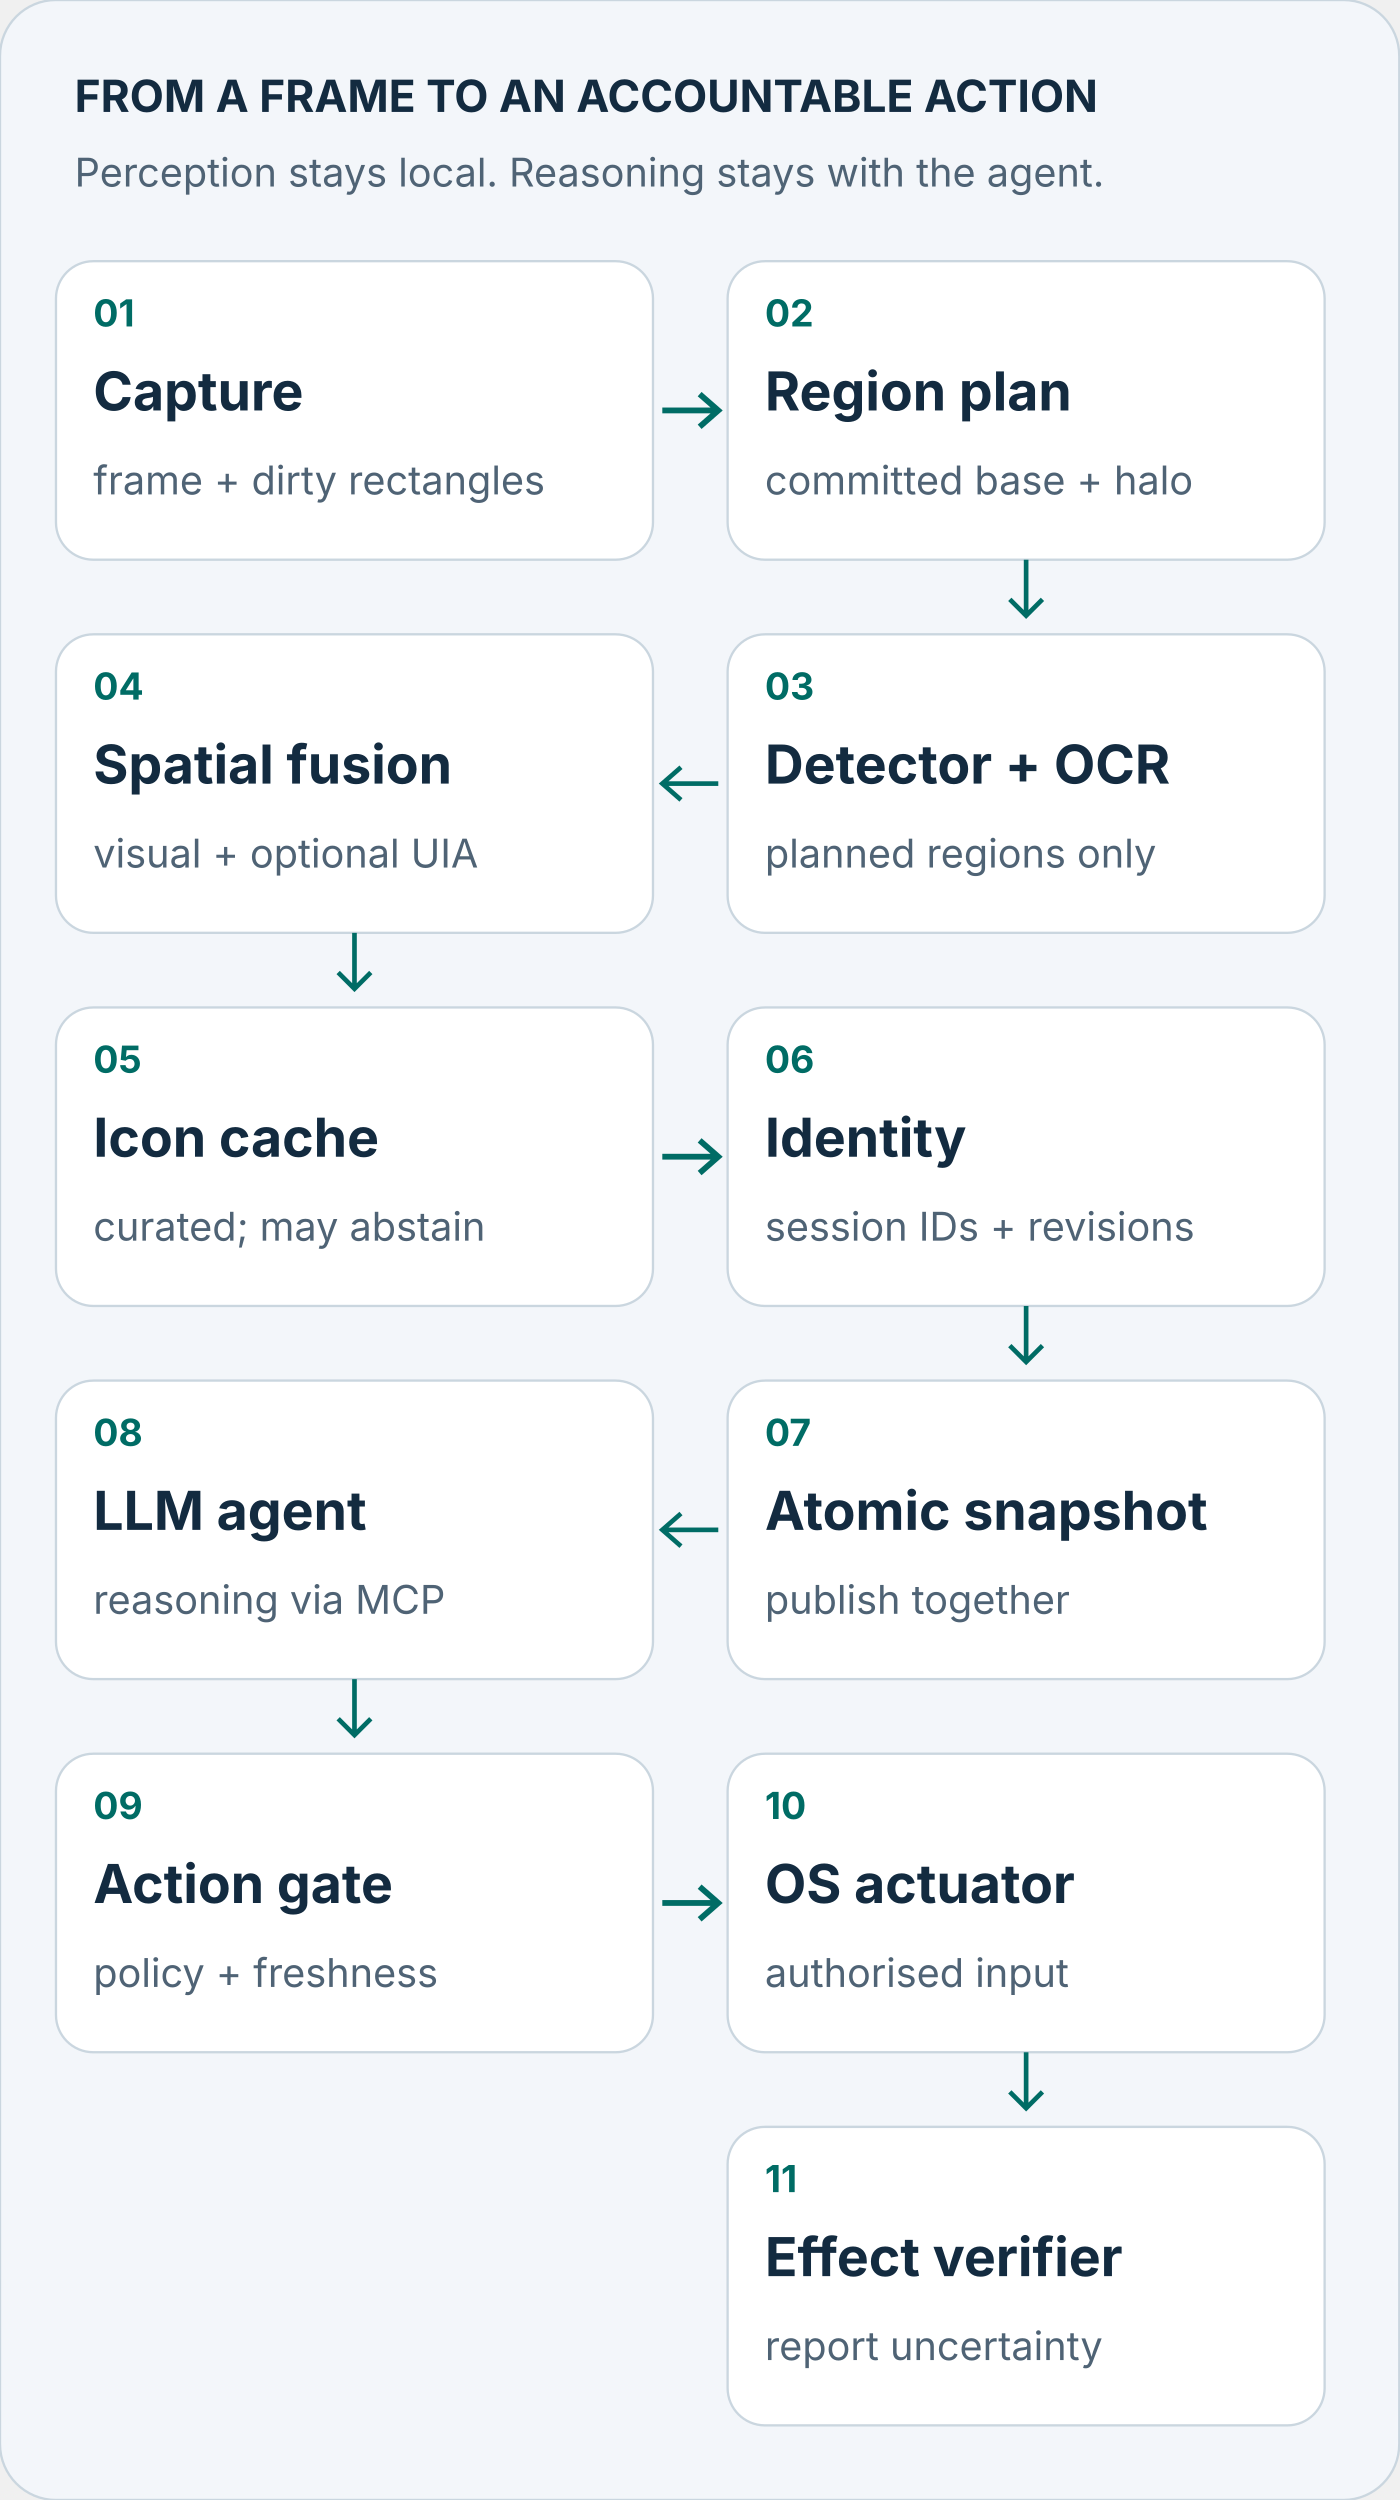
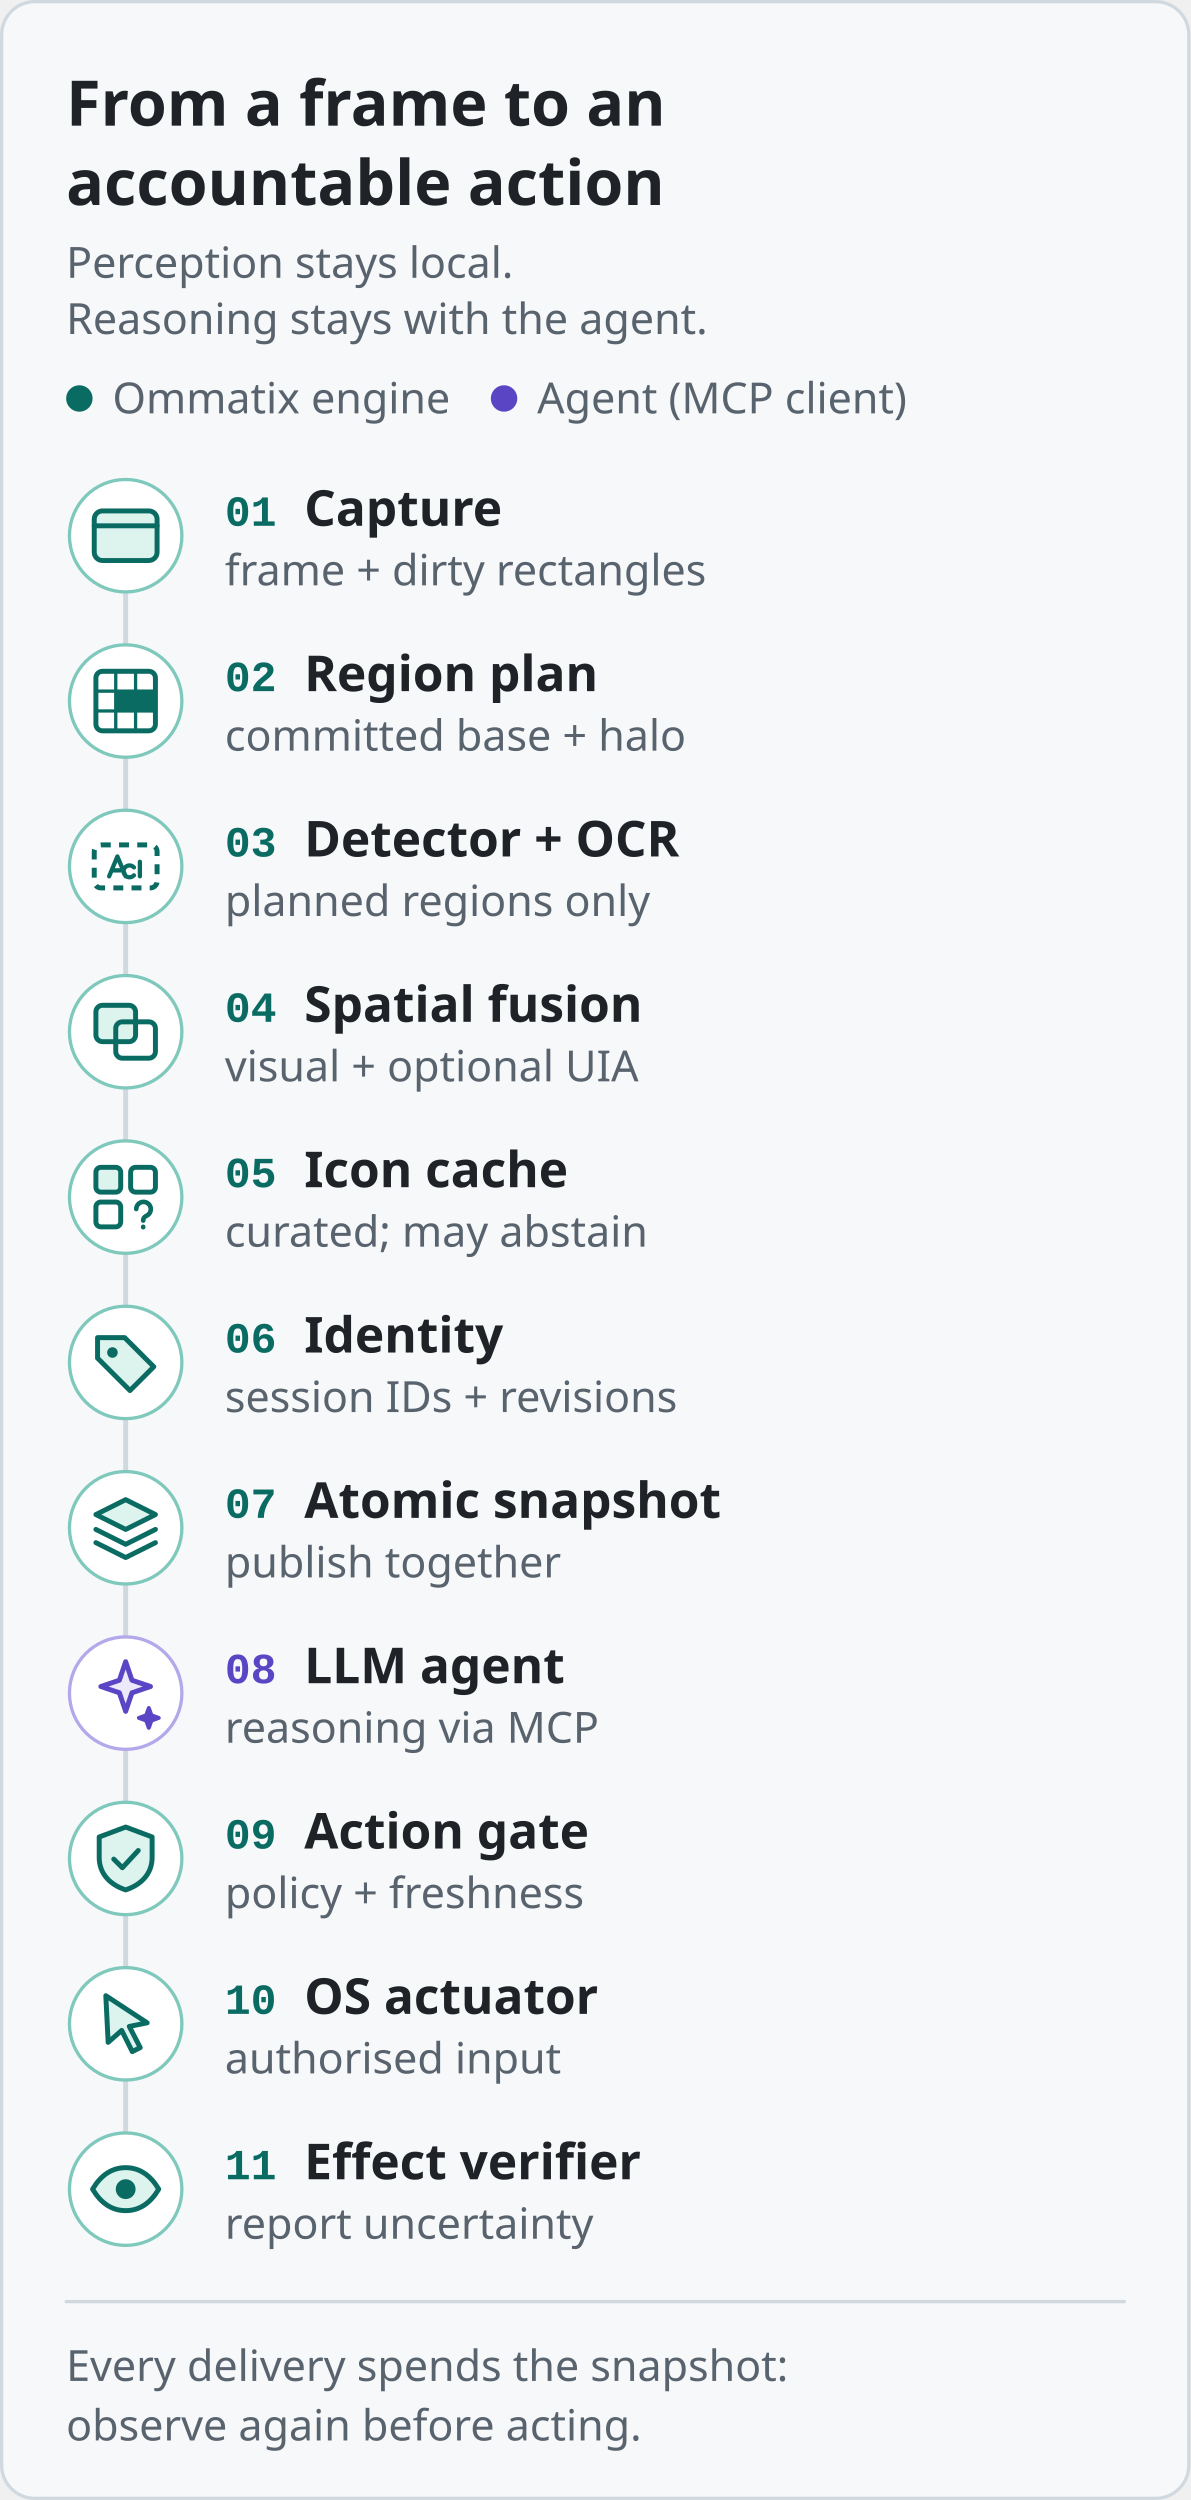
- <svg xmlns="http://www.w3.org/2000/svg" width="600" height="1072" aria-labelledby="title desc" role="img" viewBox="0 0 600 1072">
-   <style>text{font-family:system-ui,-apple-system,BlinkMacSystemFont,Segoe UI,sans-serif}</style>
-   <rect width="600" height="1072" fill="#f3f6fa" stroke="#cad6df" rx="24" />
-   <text x="32" y="48" fill="#132b40" font-size="19" font-weight="700">FROM A FRAME TO AN ACCOUNTABLE ACTION</text>
-   <text x="32" y="80" fill="#4f6375" font-size="17">Perception stays local. Reasoning stays with the agent.</text>
-   <rect width="256" height="128" x="24" y="112" fill="#fff" stroke="#cad6df" rx="16" />
-   <text x="40" y="140" fill="#006c65" font-size="16" font-weight="700">01</text>
-   <text x="40" y="176" fill="#132b40" font-size="23" font-weight="650">Capture</text>
-   <text x="40" y="212" fill="#4f6375" font-size="17">frame + dirty rectangles</text>
-   <path fill="none" stroke="#006c65" stroke-width="2.5" d="M284 176h24m-8-7 8 7-8 7" />
-   <rect width="256" height="128" x="312" y="112" fill="#fff" stroke="#cad6df" rx="16" />
-   <text x="328" y="140" fill="#006c65" font-size="16" font-weight="700">02</text>
-   <text x="328" y="176" fill="#132b40" font-size="23" font-weight="650">Region plan</text>
-   <text x="328" y="212" fill="#4f6375" font-size="17">committed base + halo</text>
-   <path fill="none" stroke="#006c65" stroke-width="2" d="M440 240v24m-7-7 7 7 7-7" />
-   <rect width="256" height="128" x="312" y="272" fill="#fff" stroke="#cad6df" rx="16" />
-   <text x="328" y="300" fill="#006c65" font-size="16" font-weight="700">03</text>
-   <text x="328" y="336" fill="#132b40" font-size="23" font-weight="650">Detector + OCR</text>
-   <text x="328" y="372" fill="#4f6375" font-size="17">planned regions only</text>
-   <path fill="none" stroke="#006c65" stroke-width="2" d="M308 336h-24m8-7-8 7 8 7" />
-   <rect width="256" height="128" x="24" y="272" fill="#fff" stroke="#cad6df" rx="16" />
-   <text x="40" y="300" fill="#006c65" font-size="16" font-weight="700">04</text>
-   <text x="40" y="336" fill="#132b40" font-size="23" font-weight="650">Spatial fusion</text>
-   <text x="40" y="372" fill="#4f6375" font-size="17">visual + optional UIA</text>
-   <path fill="none" stroke="#006c65" stroke-width="2" d="M152 400v24m-7-7 7 7 7-7" />
-   <rect width="256" height="128" x="24" y="432" fill="#fff" stroke="#cad6df" rx="16" />
-   <text x="40" y="460" fill="#006c65" font-size="16" font-weight="700">05</text>
-   <text x="40" y="496" fill="#132b40" font-size="23" font-weight="650">Icon cache</text>
-   <text x="40" y="532" fill="#4f6375" font-size="17">curated; may abstain</text>
-   <path fill="none" stroke="#006c65" stroke-width="2.5" d="M284 496h24m-8-7 8 7-8 7" />
-   <rect width="256" height="128" x="312" y="432" fill="#fff" stroke="#cad6df" rx="16" />
-   <text x="328" y="460" fill="#006c65" font-size="16" font-weight="700">06</text>
-   <text x="328" y="496" fill="#132b40" font-size="23" font-weight="650">Identity</text>
-   <text x="328" y="532" fill="#4f6375" font-size="17">session IDs + revisions</text>
-   <path fill="none" stroke="#006c65" stroke-width="2" d="M440 560v24m-7-7 7 7 7-7" />
-   <rect width="256" height="128" x="312" y="592" fill="#fff" stroke="#cad6df" rx="16" />
-   <text x="328" y="620" fill="#006c65" font-size="16" font-weight="700">07</text>
-   <text x="328" y="656" fill="#132b40" font-size="23" font-weight="650">Atomic snapshot</text>
-   <text x="328" y="692" fill="#4f6375" font-size="17">publish together</text>
-   <path fill="none" stroke="#006c65" stroke-width="2" d="M308 656h-24m8-7-8 7 8 7" />
-   <rect width="256" height="128" x="24" y="592" fill="#fff" stroke="#cad6df" rx="16" />
-   <text x="40" y="620" fill="#006c65" font-size="16" font-weight="700">08</text>
-   <text x="40" y="656" fill="#132b40" font-size="23" font-weight="650">LLM agent</text>
-   <text x="40" y="692" fill="#4f6375" font-size="17">reasoning via MCP</text>
-   <path fill="none" stroke="#006c65" stroke-width="2" d="M152 720v24m-7-7 7 7 7-7" />
-   <rect width="256" height="128" x="24" y="752" fill="#fff" stroke="#cad6df" rx="16" />
-   <text x="40" y="780" fill="#006c65" font-size="16" font-weight="700">09</text>
-   <text x="40" y="816" fill="#132b40" font-size="23" font-weight="650">Action gate</text>
-   <text x="40" y="852" fill="#4f6375" font-size="17">policy + freshness</text>
-   <path fill="none" stroke="#006c65" stroke-width="2.5" d="M284 816h24m-8-7 8 7-8 7" />
-   <rect width="256" height="128" x="312" y="752" fill="#fff" stroke="#cad6df" rx="16" />
-   <text x="328" y="780" fill="#006c65" font-size="16" font-weight="700">10</text>
-   <text x="328" y="816" fill="#132b40" font-size="23" font-weight="650">OS actuator</text>
-   <text x="328" y="852" fill="#4f6375" font-size="17">authorised input</text>
-   <path fill="none" stroke="#006c65" stroke-width="2" d="M440 880v24m-7-7 7 7 7-7" />
-   <rect width="256" height="128" x="312" y="912" fill="#fff" stroke="#cad6df" rx="16" />
-   <text x="328" y="940" fill="#006c65" font-size="16" font-weight="700">11</text>
-   <text x="328" y="976" fill="#132b40" font-size="23" font-weight="650">Effect verifier</text>
-   <text x="328" y="1012" fill="#4f6375" font-size="17">report uncertainty</text>
+ <svg xmlns="http://www.w3.org/2000/svg" viewBox="0 0 360 756" width="360" height="756" role="img" aria-labelledby="title desc">
+   <style>text{font-family:-apple-system,BlinkMacSystemFont,"Segoe UI","Noto Sans",Helvetica,Arial,sans-serif}.m{font-family:ui-monospace,SFMono-Regular,"SF Mono",Menlo,Consolas,"Liberation Mono",monospace}</style>
+   <rect x="0.5" y="0.5" width="359" height="755" rx="10" fill="#f6f8fa" stroke="#d1d9e0" />
+   <text x="20" y="38" font-size="19" fill="#1f2328" font-weight="700">From a frame to an</text>
+   <text x="20" y="62" font-size="19" fill="#1f2328" font-weight="700">accountable action</text>
+   <text x="20" y="84" font-size="13" fill="#59636e">Perception stays local.</text>
+   <text x="20" y="101" font-size="13" fill="#59636e">Reasoning stays with the agent.</text>
+   <circle cx="24" cy="120.5" r="4" fill="#0a6b62" />
+   <text x="34" y="125" font-size="13" fill="#59636e">Ommatix engine</text>
+   <circle cx="152.43" cy="120.5" r="4" fill="#5a45c4" />
+   <text x="162.43" y="125" font-size="13" fill="#59636e">Agent (MCP client)</text>
+   <path d="M38 162V662" fill="none" stroke="#d1d9e0" stroke-width="1.5" stroke-linecap="round" stroke-linejoin="round" />
+   <circle cx="38" cy="162" r="17" fill="#ffffff" stroke="#7fc8bc" />
+   <g transform="translate(26 150)">
+     <rect x="2.5" y="4.5" width="19" height="15" rx="2.5" fill="#dcf3ee" stroke="#0a6b62" stroke-width="1.5" />
+     <path d="M2.5 9h19" fill="none" stroke="#0a6b62" stroke-width="1.5" stroke-linecap="round" stroke-linejoin="round" />
+   </g>
+   <text x="68" y="159" font-size="13" fill="#0a6b62" font-weight="700" class="m">01</text>
+   <text x="92" y="159" font-size="15" fill="#1f2328" font-weight="600">Capture</text>
+   <text x="68" y="177" font-size="13" fill="#59636e">frame + dirty rectangles</text>
+   <circle cx="38" cy="212" r="17" fill="#ffffff" stroke="#7fc8bc" />
+   <g transform="translate(26 200)">
+     <rect x="3" y="3" width="18" height="18" rx="2" fill="none" stroke="#0a6b62" stroke-width="1.5" />
+     <path d="M9 3v18M15 3v18M3 9h18M3 15h18" fill="none" stroke="#0a6b62" stroke-width="1" stroke-linecap="round" stroke-linejoin="round" />
+     <rect x="9" y="9" width="6" height="6" fill="#0a6b62" />
+     <rect x="15" y="9" width="6" height="6" fill="#0a6b62" />
+   </g>
+   <text x="68" y="209" font-size="13" fill="#0a6b62" font-weight="700" class="m">02</text>
+   <text x="92" y="209" font-size="15" fill="#1f2328" font-weight="600">Region plan</text>
+   <text x="68" y="227" font-size="13" fill="#59636e">committed base + halo</text>
+   <circle cx="38" cy="262" r="17" fill="#ffffff" stroke="#7fc8bc" />
+   <g transform="translate(26 250)">
+     <rect x="2.5" y="5.5" width="19" height="13" rx="2" fill="none" stroke="#0a6b62" stroke-width="1.5" stroke-dasharray="3 2.5" />
+     <path d="M7 15l2.5-6 2.5 6M8 13.2h3M14.5 12.3a1.8 1.8 0 1 0 0 2.4M16.3 10.6v4.4" fill="none" stroke="#0a6b62" stroke-width="1.3" stroke-linecap="round" stroke-linejoin="round" />
+   </g>
+   <text x="68" y="259" font-size="13" fill="#0a6b62" font-weight="700" class="m">03</text>
+   <text x="92" y="259" font-size="15" fill="#1f2328" font-weight="600">Detector + OCR</text>
+   <text x="68" y="277" font-size="13" fill="#59636e">planned regions only</text>
+   <circle cx="38" cy="312" r="17" fill="#ffffff" stroke="#7fc8bc" />
+   <g transform="translate(26 300)">
+     <rect x="3" y="4" width="12" height="11" rx="2" fill="#dcf3ee" stroke="#0a6b62" stroke-width="1.5" />
+     <rect x="9" y="9" width="12" height="11" rx="2" fill="none" stroke="#0a6b62" stroke-width="1.5" />
+   </g>
+   <text x="68" y="309" font-size="13" fill="#0a6b62" font-weight="700" class="m">04</text>
+   <text x="92" y="309" font-size="15" fill="#1f2328" font-weight="600">Spatial fusion</text>
+   <text x="68" y="327" font-size="13" fill="#59636e">visual + optional UIA</text>
+   <circle cx="38" cy="362" r="17" fill="#ffffff" stroke="#7fc8bc" />
+   <g transform="translate(26 350)">
+     <rect x="3" y="3" width="7.5" height="7.5" rx="1.5" fill="#dcf3ee" stroke="#0a6b62" stroke-width="1.5" />
+     <rect x="13.5" y="3" width="7.5" height="7.5" rx="1.5" fill="none" stroke="#0a6b62" stroke-width="1.5" />
+     <rect x="3" y="13.5" width="7.5" height="7.5" rx="1.5" fill="none" stroke="#0a6b62" stroke-width="1.5" />
+     <path d="M15.2 15.6a2.2 2.2 0 1 1 3 2.1c-.7.4-.9.8-.9 1.4M17.3 21v.1" fill="none" stroke="#0a6b62" stroke-width="1.4" stroke-linecap="round" stroke-linejoin="round" />
+   </g>
+   <text x="68" y="359" font-size="13" fill="#0a6b62" font-weight="700" class="m">05</text>
+   <text x="92" y="359" font-size="15" fill="#1f2328" font-weight="600">Icon cache</text>
+   <text x="68" y="377" font-size="13" fill="#59636e">curated; may abstain</text>
+   <circle cx="38" cy="412" r="17" fill="#ffffff" stroke="#7fc8bc" />
+   <g transform="translate(26 400)">
+     <path d="M3.5 4.5h8.2l8.8 8.8-7.2 7.2-9.8-9.8z" fill="#dcf3ee" stroke="#0a6b62" stroke-width="1.5" stroke-linecap="round" stroke-linejoin="round" />
+     <circle cx="8" cy="9" r="1.6" fill="#0a6b62" />
+   </g>
+   <text x="68" y="409" font-size="13" fill="#0a6b62" font-weight="700" class="m">06</text>
+   <text x="92" y="409" font-size="15" fill="#1f2328" font-weight="600">Identity</text>
+   <text x="68" y="427" font-size="13" fill="#59636e">session IDs + revisions</text>
+   <circle cx="38" cy="462" r="17" fill="#ffffff" stroke="#7fc8bc" />
+   <g transform="translate(26 450)">
+     <path d="M12 3.5l9 4.5-9 4.5-9-4.5z" fill="#dcf3ee" stroke="#0a6b62" stroke-width="1.5" stroke-linecap="round" stroke-linejoin="round" />
+     <path d="M3 12.5l9 4.5 9-4.5M3 16.5l9 4.5 9-4.5" fill="none" stroke="#0a6b62" stroke-width="1.5" stroke-linecap="round" stroke-linejoin="round" />
+   </g>
+   <text x="68" y="459" font-size="13" fill="#0a6b62" font-weight="700" class="m">07</text>
+   <text x="92" y="459" font-size="15" fill="#1f2328" font-weight="600">Atomic snapshot</text>
+   <text x="68" y="477" font-size="13" fill="#59636e">publish together</text>
+   <circle cx="38" cy="512" r="17" fill="#ffffff" stroke="#b3a8ea" />
+   <g transform="translate(26 500)">
+     <path d="M12 2.5l1.9 5.6 5.6 1.9-5.6 1.9-1.9 5.6-1.9-5.6-5.6-1.9 5.6-1.9z" fill="#ece9fb" stroke="#5a45c4" stroke-width="1.5" stroke-linecap="round" stroke-linejoin="round" />
+     <path d="M19 16.5l.8 2.2 2.2.8-2.2.8-.8 2.2-.8-2.2-2.2-.8 2.2-.8z" fill="#5a45c4" stroke="#5a45c4" stroke-width="1.2" stroke-linecap="round" stroke-linejoin="round" />
+   </g>
+   <text x="68" y="509" font-size="13" fill="#5a45c4" font-weight="700" class="m">08</text>
+   <text x="92" y="509" font-size="15" fill="#1f2328" font-weight="600">LLM agent</text>
+   <text x="68" y="527" font-size="13" fill="#59636e">reasoning via MCP</text>
+   <circle cx="38" cy="562" r="17" fill="#ffffff" stroke="#7fc8bc" />
+   <g transform="translate(26 550)">
+     <path d="M12 2.5l8 3v6.2c0 5-3.4 8.3-8 9.8-4.6-1.5-8-4.8-8-9.8V5.5z" fill="#dcf3ee" stroke="#0a6b62" stroke-width="1.5" stroke-linecap="round" stroke-linejoin="round" />
+     <path d="M8.4 12.2l2.6 2.6 4.8-5.2" fill="none" stroke="#0a6b62" stroke-width="1.5" stroke-linecap="round" stroke-linejoin="round" />
+   </g>
+   <text x="68" y="559" font-size="13" fill="#0a6b62" font-weight="700" class="m">09</text>
+   <text x="92" y="559" font-size="15" fill="#1f2328" font-weight="600">Action gate</text>
+   <text x="68" y="577" font-size="13" fill="#59636e">policy + freshness</text>
+   <circle cx="38" cy="612" r="17" fill="#ffffff" stroke="#7fc8bc" />
+   <g transform="translate(26 600)">
+     <path d="M6 3.5l12.5 8.2-5.4 1.1 3.3 6.4-2.4 1.2-3.2-6.4-4.1 3.6z" fill="#dcf3ee" stroke="#0a6b62" stroke-width="1.5" stroke-linecap="round" stroke-linejoin="round" />
+   </g>
+   <text x="68" y="609" font-size="13" fill="#0a6b62" font-weight="700" class="m">10</text>
+   <text x="92" y="609" font-size="15" fill="#1f2328" font-weight="600">OS actuator</text>
+   <text x="68" y="627" font-size="13" fill="#59636e">authorised input</text>
+   <circle cx="38" cy="662" r="17" fill="#ffffff" stroke="#7fc8bc" />
+   <g transform="translate(26 650)">
+     <path d="M2 12c2.6-4.4 6-6.5 10-6.5s7.4 2.1 10 6.5c-2.6 4.4-6 6.5-10 6.5S4.6 16.4 2 12z" fill="#dcf3ee" stroke="#0a6b62" stroke-width="1.5" stroke-linecap="round" stroke-linejoin="round" />
+     <circle cx="12" cy="12" r="3" fill="#0a6b62" />
+   </g>
+   <text x="68" y="659" font-size="13" fill="#0a6b62" font-weight="700" class="m">11</text>
+   <text x="92" y="659" font-size="15" fill="#1f2328" font-weight="600">Effect verifier</text>
+   <text x="68" y="677" font-size="13" fill="#59636e">report uncertainty</text>
+   <path d="M20 696h320" fill="none" stroke="#d1d9e0" stroke-width="1" stroke-linecap="round" stroke-linejoin="round" />
+   <text x="20" y="720" font-size="13" fill="#59636e">Every delivery spends the snapshot:</text>
+   <text x="20" y="738" font-size="13" fill="#59636e">observe again before acting.</text>
</svg>
